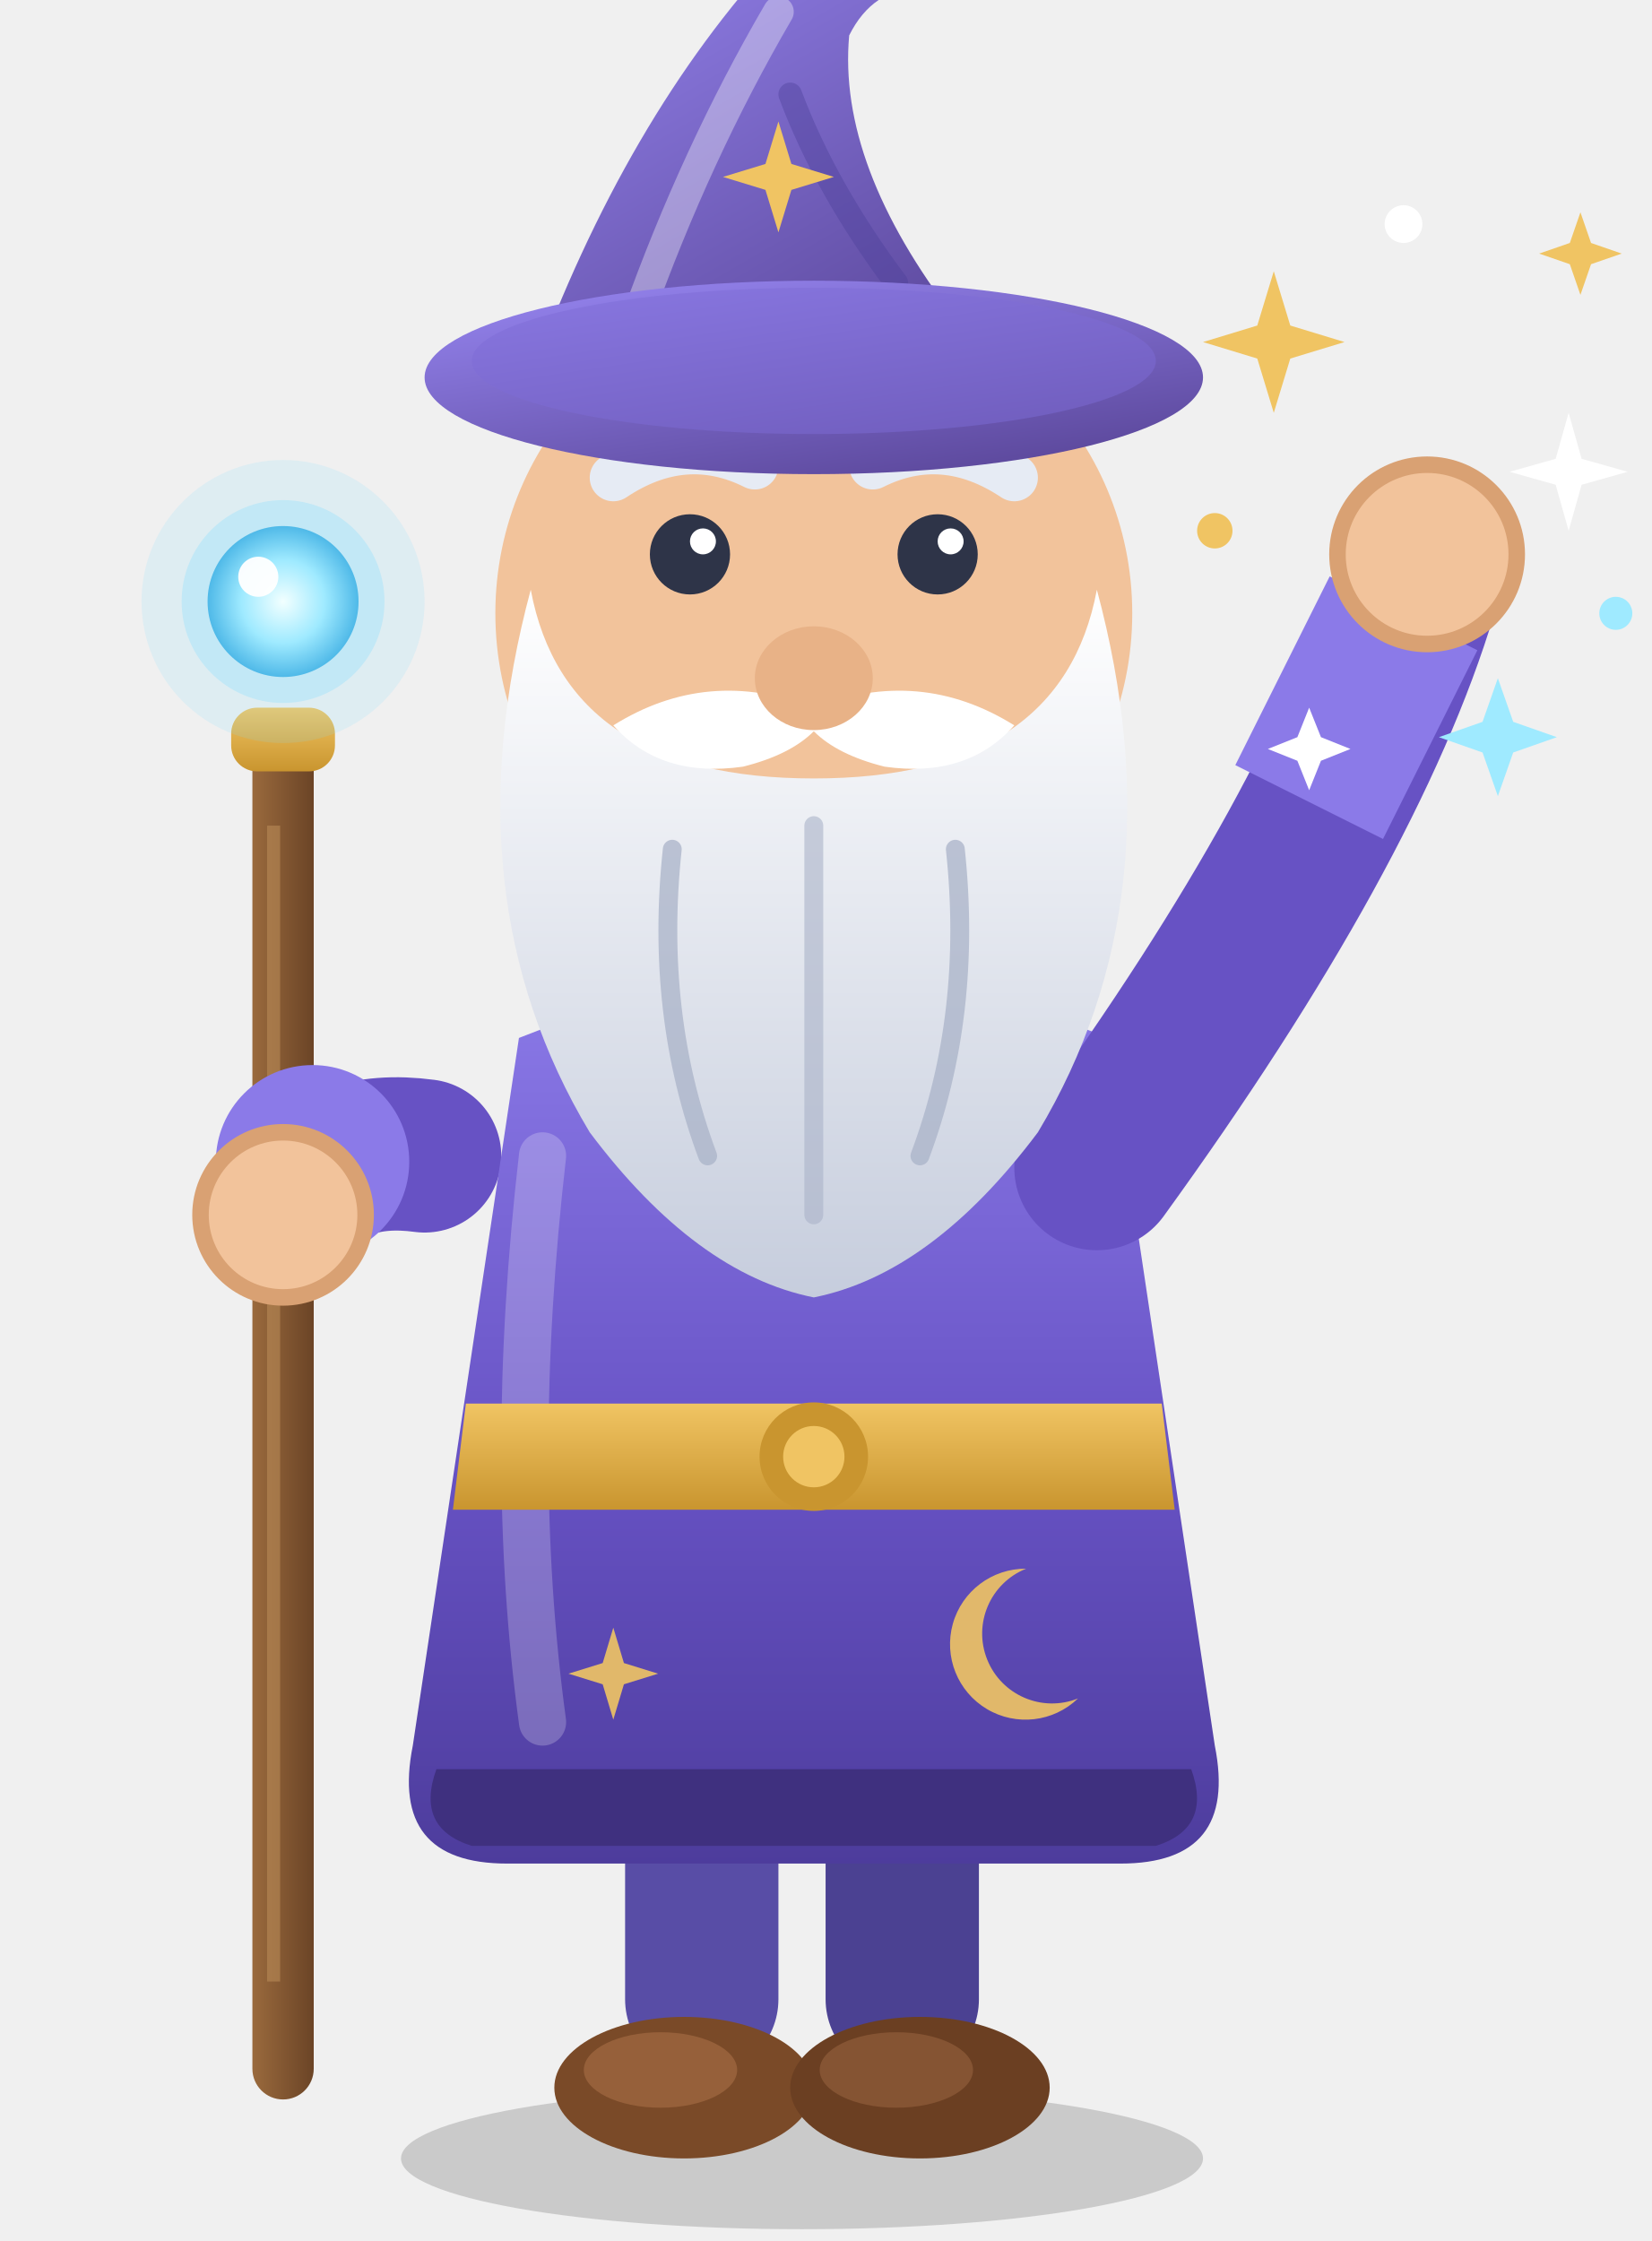
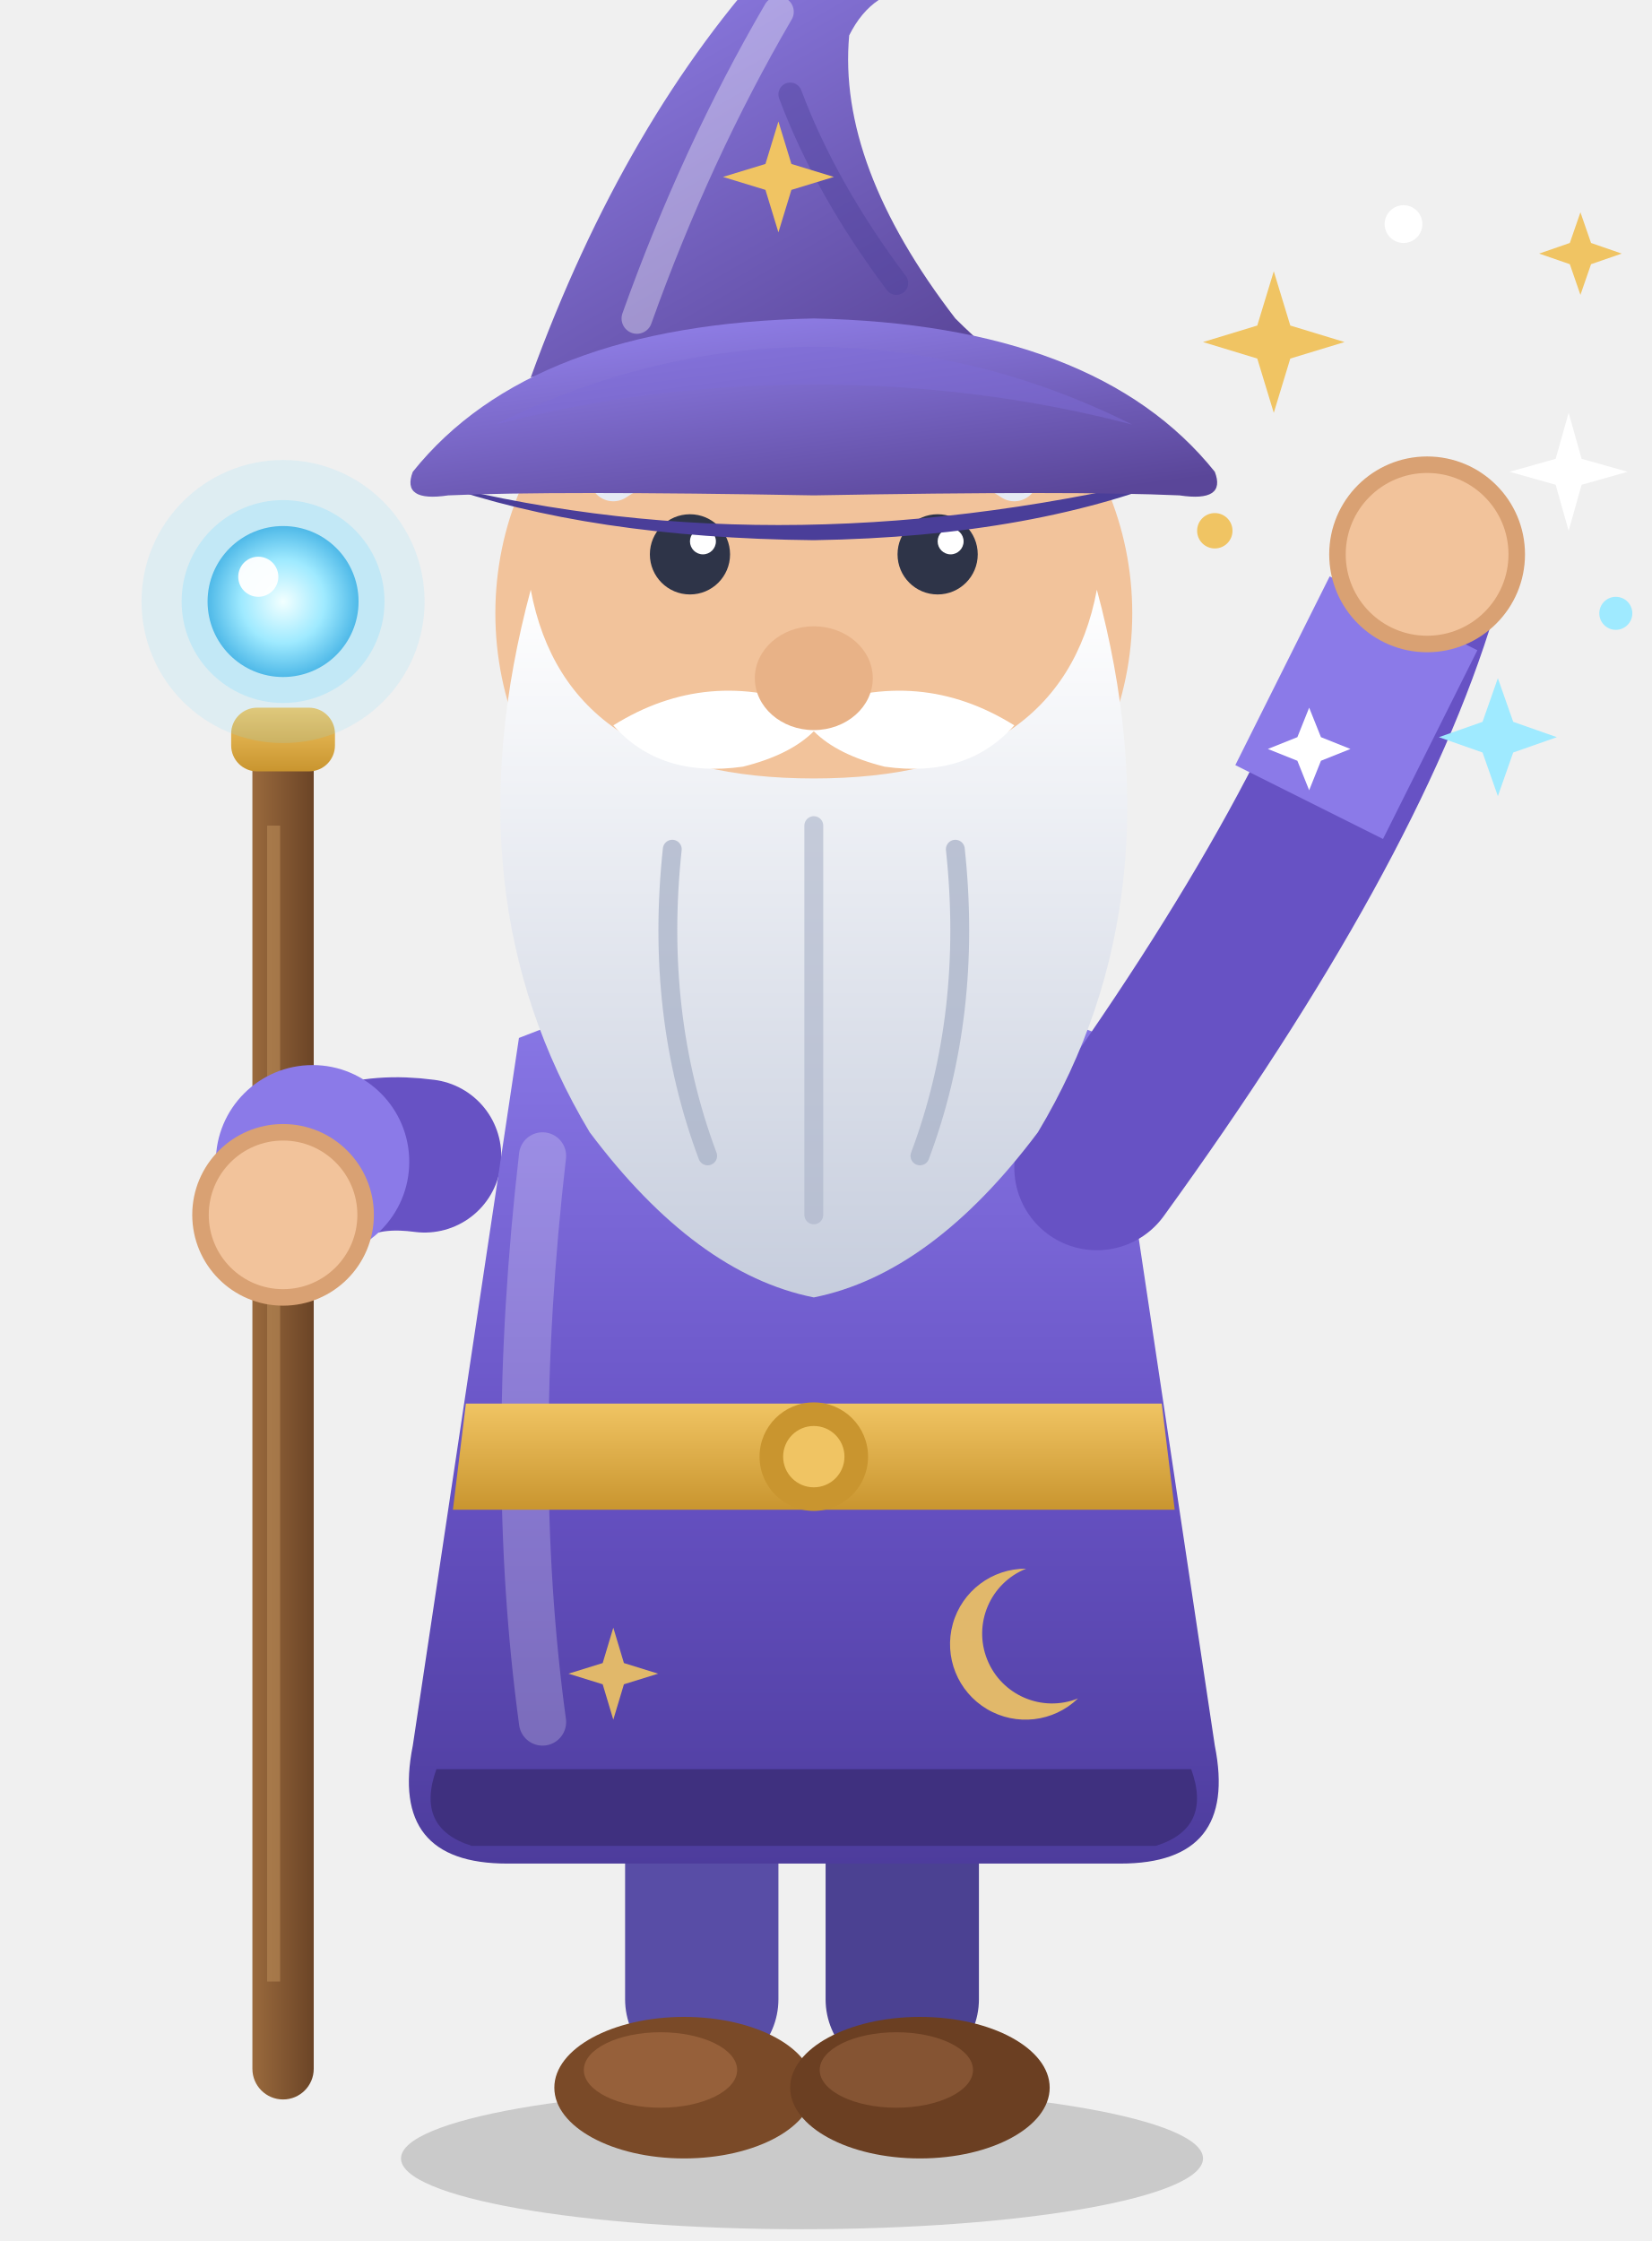
<svg xmlns="http://www.w3.org/2000/svg" viewBox="0 0 140 190" width="140" height="190">
  <defs>
    <linearGradient id="wizRobe" x1="0" y1="0" x2="0" y2="1">
      <stop offset="0" stop-color="#8b7ae8" />
      <stop offset="0.55" stop-color="#6752c4" />
      <stop offset="1" stop-color="#4d3c9c" />
    </linearGradient>
    <linearGradient id="wizHat" x1="0.2" y1="0" x2="0.8" y2="1">
      <stop offset="0" stop-color="#9382ec" />
      <stop offset="1" stop-color="#5a4699" />
    </linearGradient>
    <linearGradient id="wizBeard" x1="0" y1="0" x2="0" y2="1">
      <stop offset="0" stop-color="#ffffff" />
      <stop offset="1" stop-color="#c6cddd" />
    </linearGradient>
    <linearGradient id="wizGold" x1="0" y1="0" x2="0" y2="1">
      <stop offset="0" stop-color="#f0c463" />
      <stop offset="1" stop-color="#c9952f" />
    </linearGradient>
    <linearGradient id="wizWood" x1="0" y1="0" x2="1" y2="0">
      <stop offset="0" stop-color="#9a6a3d" />
      <stop offset="1" stop-color="#6b4426" />
    </linearGradient>
    <radialGradient id="wizOrbFill">
      <stop offset="0" stop-color="#f2ffff" />
      <stop offset="0.55" stop-color="#9feaff" />
      <stop offset="1" stop-color="#4fb9e8" />
    </radialGradient>
  </defs>
  <ellipse cx="68" cy="183" rx="34" ry="6" fill="#000000" opacity="0.16" />
  <g id="leg-left">
    <rect x="53" y="146" width="13" height="30" rx="6.5" fill="#584da6" />
    <ellipse cx="58" cy="177" rx="11" ry="6" fill="#7a4a28" />
    <ellipse cx="56" cy="175.5" rx="6.5" ry="3.2" fill="#96603a" />
  </g>
  <g id="leg-right">
    <rect x="70" y="146" width="13" height="30" rx="6.5" fill="#4b4192" />
    <ellipse cx="78" cy="177" rx="11" ry="6" fill="#6b3f22" />
    <ellipse cx="76" cy="175.5" rx="6.5" ry="3.2" fill="#855433" />
  </g>
  <g id="arm-rest">
    <path d="M36 98 Q28.5 97 25 102" stroke="#6752c4" stroke-width="13" stroke-linecap="round" fill="none" />
    <rect x="21.4" y="62" width="5.2" height="116" rx="2.6" fill="url(#wizWood)" />
    <line x1="23.2" y1="70" x2="23.2" y2="168" stroke="#b98b57" stroke-width="1.1" opacity="0.6" />
    <rect x="19.6" y="60" width="8.8" height="5.4" rx="2.2" fill="url(#wizGold)" />
    <g id="orb">
      <circle cx="24" cy="51" r="12" fill="#7fdcff" opacity="0.16" />
      <circle cx="24" cy="51" r="8.6" fill="#7fdcff" opacity="0.3" />
      <circle cx="24" cy="51" r="6.4" fill="url(#wizOrbFill)" />
      <circle cx="21.9" cy="48.9" r="1.7" fill="#ffffff" opacity="0.95" />
    </g>
    <circle cx="26.5" cy="98.5" r="8.2" fill="#8b7ae8" />
    <circle cx="24" cy="103" r="7" fill="#f2c39b" />
    <circle cx="24" cy="103" r="7" fill="none" stroke="#d9a173" stroke-width="1.4" />
  </g>
  <g id="body">
    <path d="M44 88 Q69 78 94 88 L103 148 Q105 158 95 158 L43 158 Q33 158 35 148 Z" fill="url(#wizRobe)" />
    <path d="M46 98 Q43 124 46 146" stroke="#ffffff" stroke-width="4" stroke-linecap="round" fill="none" opacity="0.22" />
    <path d="M37 150 L101 150 Q102.8 155 98 156.5 L40 156.5 Q35.2 155 37 150 Z" fill="#3f307f" />
    <path d="M39.5 119 L98.5 119 L99.6 128 L38.4 128 Z" fill="url(#wizGold)" />
    <circle cx="69" cy="123.5" r="4.6" fill="#c9952f" />
    <circle cx="69" cy="123.5" r="2.6" fill="#f0c463" />
    <path d="M52 138 L52.9 141 L55.8 141.9 L52.9 142.8 L52 145.8 L51.1 142.8 L48.2 141.9 L51.1 141 Z" fill="#f0c463" opacity="0.9" />
    <path d="M87 133 a6.4 6.4 0 1 0 4.4 11 a5.2 5.2 0 1 1 -4.4 -11 Z" fill="#f0c463" opacity="0.9" />
  </g>
  <g id="arm-wave">
    <path d="M93 99 Q114 70 120 50" stroke="#6752c4" stroke-width="14" stroke-linecap="round" fill="none" />
    <path d="M111 68 Q116 58 119 52" stroke="#8b7ae8" stroke-width="14" stroke-linecap="butt" fill="none" />
    <circle cx="121" cy="47" r="7.6" fill="#f2c39b" />
    <circle cx="121" cy="47" r="7.6" fill="none" stroke="#d9a173" stroke-width="1.4" />
  </g>
  <g id="head">
    <circle cx="69" cy="52" r="27" fill="#f2c39b" />
    <g id="beard">
      <path d="M45 50 Q38 76 50 96 Q59 108 69 110 Q79 108 88 96 Q100 76 93 50 Q90 66 69 66 Q48 66 45 50 Z" fill="url(#wizBeard)" />
      <path d="M57 72 Q55.5 86 60 98" stroke="#aab3c8" stroke-width="1.6" stroke-linecap="round" fill="none" opacity="0.75" />
      <path d="M81 72 Q82.5 86 78 98" stroke="#aab3c8" stroke-width="1.6" stroke-linecap="round" fill="none" opacity="0.75" />
      <path d="M69 70 L69 103" stroke="#aab3c8" stroke-width="1.6" stroke-linecap="round" opacity="0.6" />
      <path d="M69 60 Q60 56.5 52 61.5 Q56 66 63 65 Q67 64 69 62 Q71 64 75 65 Q82 66 86 61.5 Q78 56.5 69 60 Z" fill="#ffffff" />
    </g>
    <ellipse cx="69" cy="57.5" rx="5" ry="4.4" fill="#e8b287" />
    <g id="eyes">
      <circle cx="58.5" cy="47" r="3.4" fill="#2e3448" />
      <circle cx="79.5" cy="47" r="3.4" fill="#2e3448" />
      <circle cx="59.6" cy="45.9" r="1.1" fill="#ffffff" />
      <circle cx="80.6" cy="45.9" r="1.1" fill="#ffffff" />
    </g>
    <path d="M52 40.5 Q58 36.5 64 39.5" stroke="#e6ebf4" stroke-width="4" stroke-linecap="round" fill="none" />
    <path d="M74 39.5 Q80 36.5 86 40.5" stroke="#e6ebf4" stroke-width="4" stroke-linecap="round" fill="none" />
    <g id="hat">
      <path d="M45 32 Q53 10 66 -4 Q69 -7 73 -8 Q79 -9 81 -5 Q82 -2 78 -1 Q74 -1 72 3 Q71 14 81 27 Q84 30 87 32 Q66 26 45 32 Z" fill="url(#wizHat)" />
      <path d="M54 27 Q59 13 66 1" stroke="#ffffff" stroke-width="2.6" stroke-linecap="round" fill="none" opacity="0.35" />
      <path d="M67 8 Q70 16 76 24" stroke="#4a3e99" stroke-width="2" stroke-linecap="round" fill="none" opacity="0.4" />
      <path d="M66 10.3 L67.1 13.9 L70.7 15 L67.1 16.1 L66 19.7 L64.9 16.1 L61.3 15 L64.9 13.9 Z" fill="#f0c463" />
-       <ellipse cx="69" cy="32" rx="33" ry="8.2" fill="url(#wizHat)" />
-       <ellipse cx="69" cy="30.6" rx="29" ry="6.2" fill="#7d6bd6" opacity="0.5" />
+       <path d="M37 41 Q67 48.5 101 40 Q88 45.5 69 45.8 Q50 45.6 37 41 Z" fill="#4a3e99" />
+       <path d="M35 40 Q45 27.5 69 27 Q93 27.5 103 40 Q104 42.6 100 42 Q91 41.6 69 42 Q47 41.6 38 42 Q34 42.6 35 40 Z" fill="url(#wizHat)" />
+       <path d="M42 36 Q55 29.5 69 29.4 Q83 29.5 96 36 Q83 32.6 69 32.6 Q55 32.6 42 36 Z" fill="#7d6bd6" opacity="0.5" />
    </g>
  </g>
  <g id="sparkles">
    <path d="M108 23 L109.4 27.6 L114 29 L109.4 30.4 L108 35 L106.6 30.4 L102 29 L106.6 27.6 Z" fill="#f0c463" />
    <path d="M133 35 L134.1 38.9 L138 40 L134.1 41.1 L133 45 L131.9 41.1 L128 40 L131.9 38.9 Z" fill="#ffffff" />
    <path d="M127 57.5 L128.3 61.2 L132 62.5 L128.3 63.8 L127 67.5 L125.7 63.8 L122 62.5 L125.7 61.2 Z" fill="#9feaff" />
    <path d="M111 60 L112 62.5 L114.5 63.5 L112 64.5 L111 67 L110 64.5 L107.5 63.5 L110 62.5 Z" fill="#ffffff" />
    <path d="M134 18 L134.9 20.6 L137.5 21.5 L134.9 22.4 L134 25 L133.1 22.4 L130.5 21.5 L133.1 20.6 Z" fill="#f0c463" />
    <circle cx="119" cy="19" r="1.6" fill="#ffffff" />
    <circle cx="137" cy="52" r="1.4" fill="#9feaff" />
    <circle cx="103" cy="45" r="1.5" fill="#f0c463" />
  </g>
</svg>
